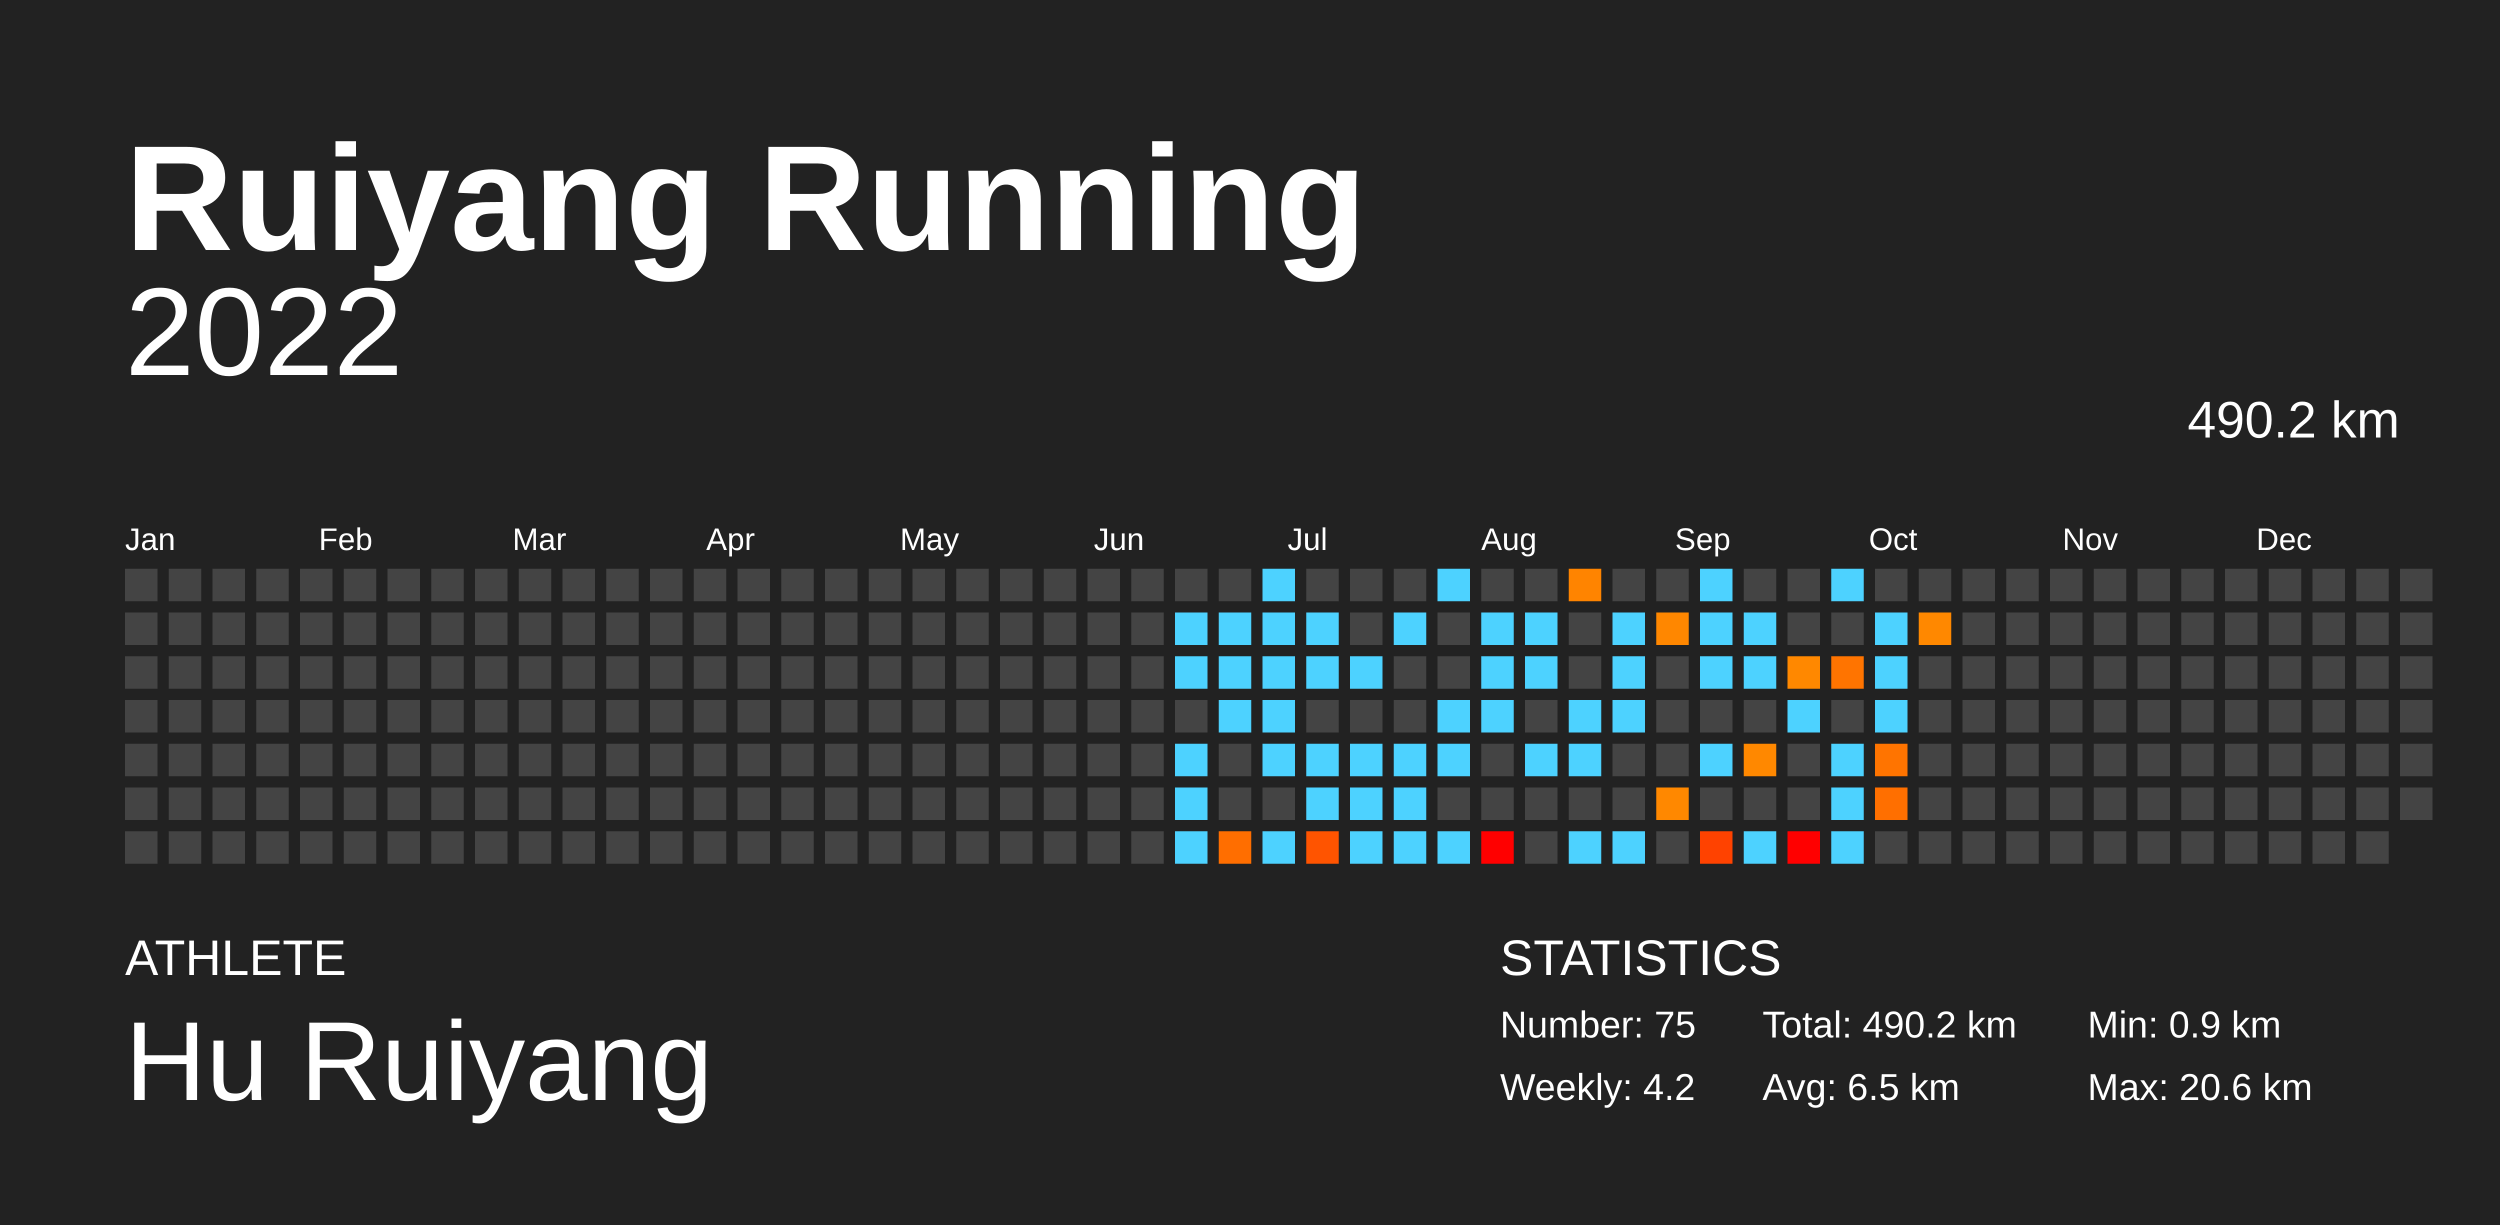
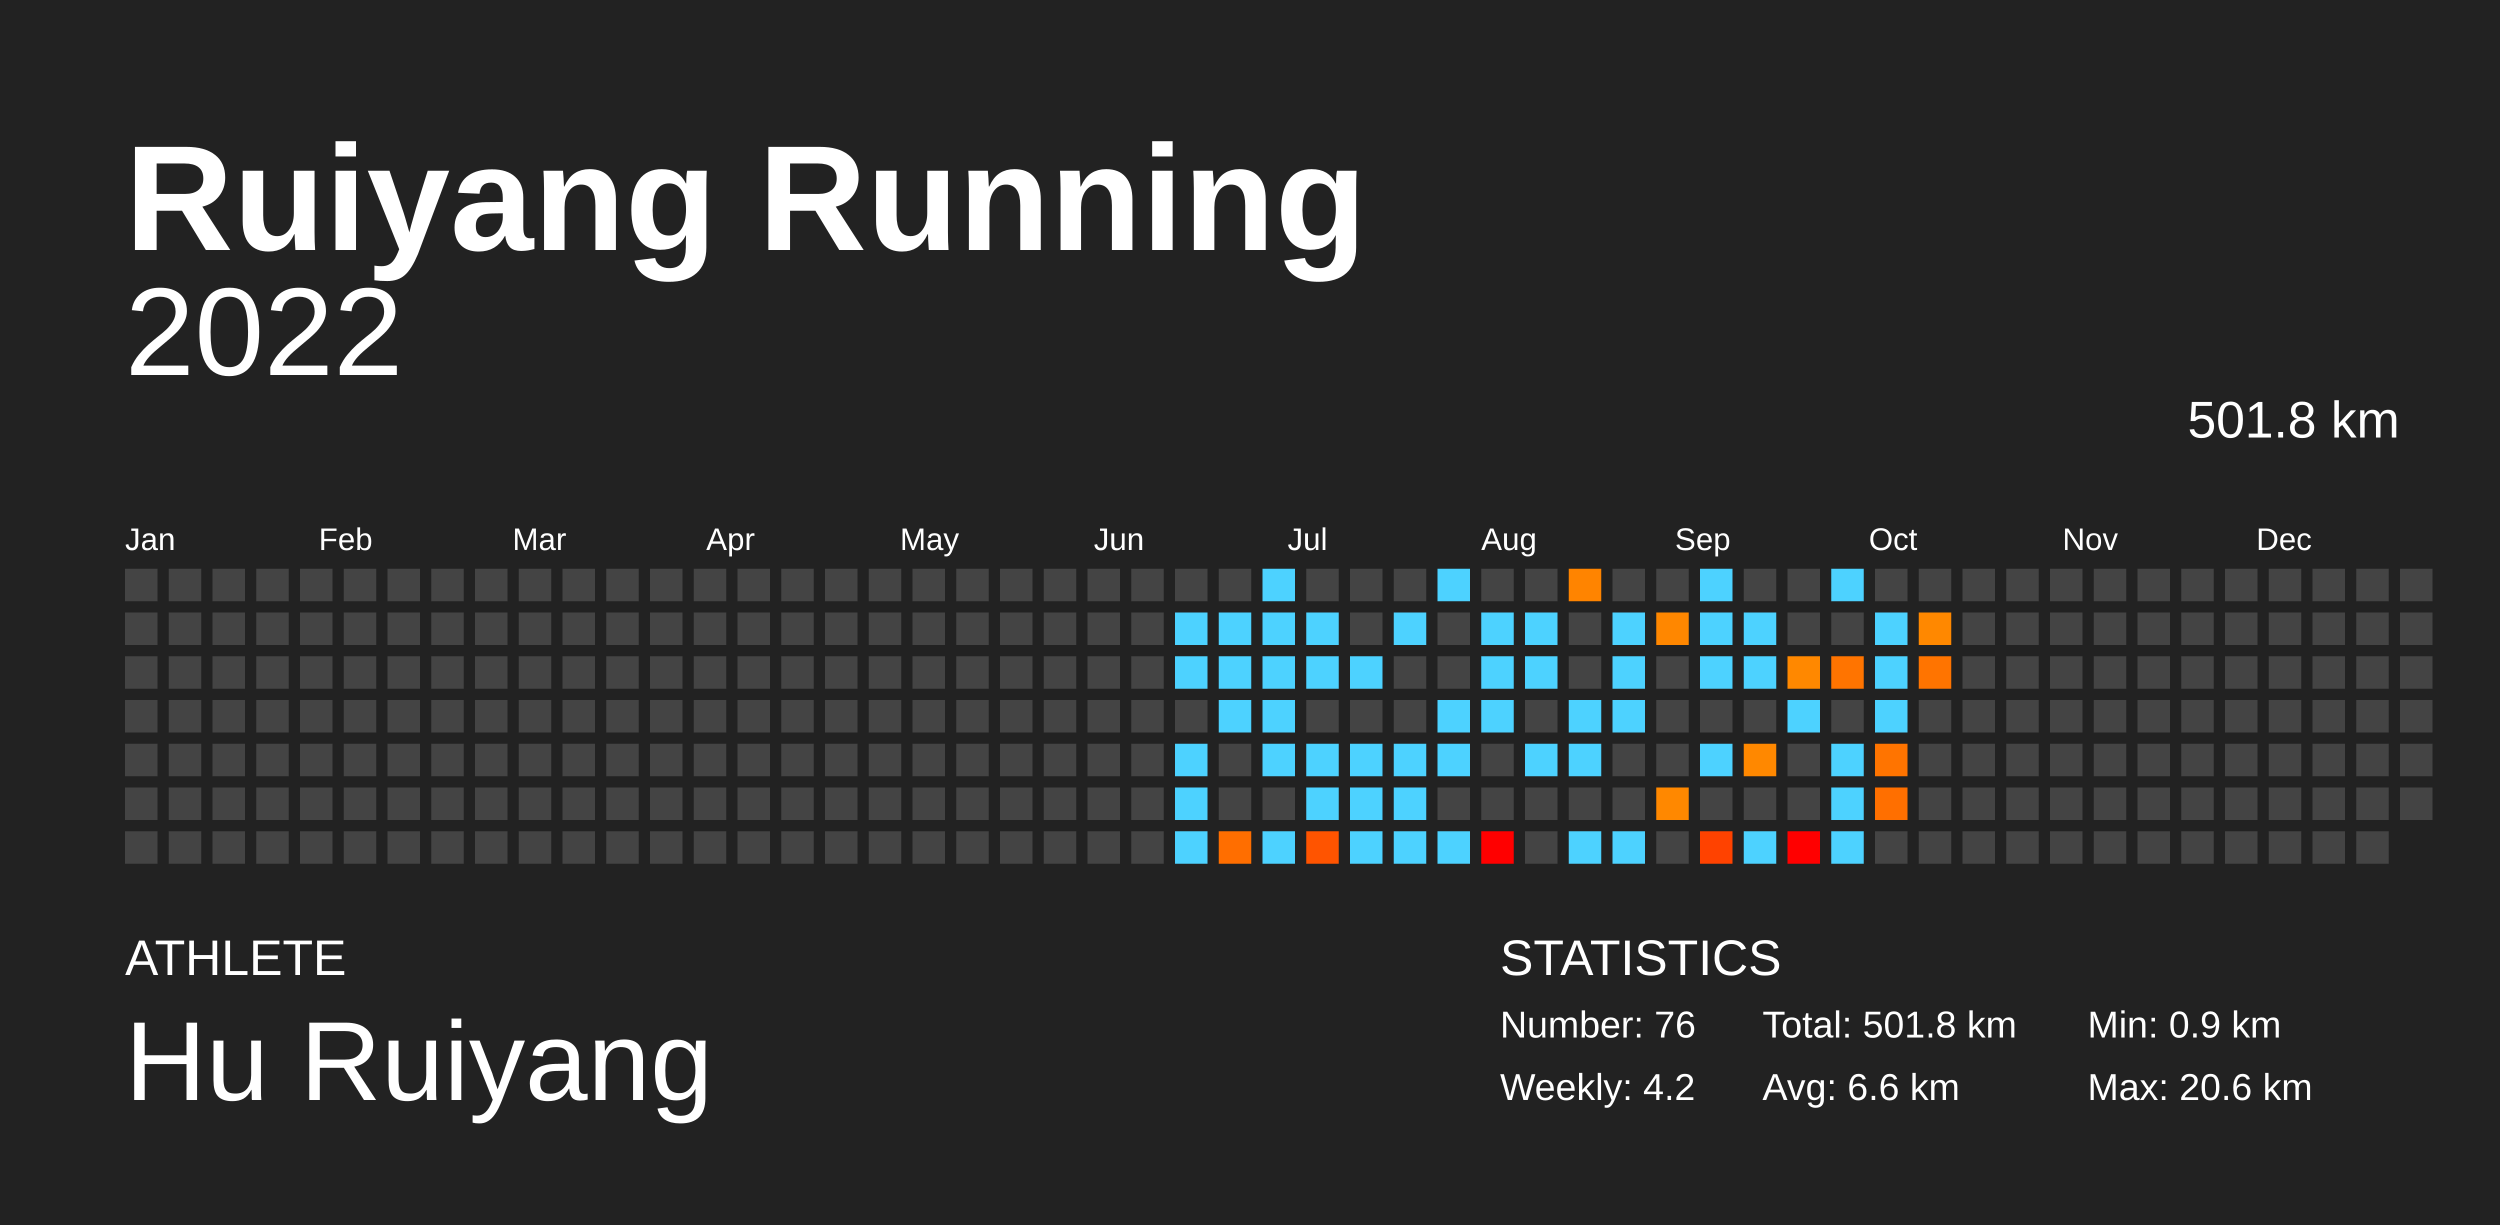
<svg xmlns="http://www.w3.org/2000/svg" baseProfile="full" height="98mm" version="1.1" viewBox="0,0,200,98" width="200mm">
  <defs />
  <rect fill="#222222" height="98" width="200" x="0" y="0" />
  <text fill="#FFFFFF" style="font-size:12px; font-family:Arial; font-weight:bold;" x="10" y="20">Ruiyang Running</text>
  <text fill="#FFFFFF" style="font-size:4px; font-family:Arial" x="10" y="78">ATHLETE</text>
  <text fill="#FFFFFF" style="font-size:9px; font-family:Arial" x="10" y="88">Hu Ruiyang</text>
  <text fill="#FFFFFF" style="font-size:4px; font-family:Arial" x="120" y="78">STATISTICS</text>
-   <text fill="#FFFFFF" style="font-size:3px; font-family:Arial" x="120" y="83">Number: 75</text>
+   <text fill="#FFFFFF" style="font-size:3px; font-family:Arial" x="120" y="83">Number: 76</text>
  <text fill="#FFFFFF" style="font-size:3px; font-family:Arial" x="120" y="88">Weekly: 4.2</text>
-   <text fill="#FFFFFF" style="font-size:3px; font-family:Arial" x="141" y="83">Total: 490.2 km</text>
-   <text fill="#FFFFFF" style="font-size:3px; font-family:Arial" x="141" y="88">Avg: 6.5 km</text>
+   <text fill="#FFFFFF" style="font-size:3px; font-family:Arial" x="141" y="83">Total: 501.8 km</text>
+   <text fill="#FFFFFF" style="font-size:3px; font-family:Arial" x="141" y="88">Avg: 6.6 km</text>
  <text fill="#FFFFFF" style="font-size:3px; font-family:Arial" x="167" y="83">Min: 0.9 km</text>
  <text fill="#FFFFFF" style="font-size:3px; font-family:Arial" x="167" y="88">Max: 20.6 km</text>
  <text alignment-baseline="hanging" fill="#FFFFFF" style="font-size:10.0px; font-family:Arial;" x="10" y="30">2022</text>
-   <text alignment-baseline="hanging" fill="#FFFFFF" style="font-size:4.125px; font-family:Arial;" x="175" y="35">490.2 km</text>
+   <text alignment-baseline="hanging" fill="#FFFFFF" style="font-size:4.125px; font-family:Arial;" x="175" y="35">501.8 km</text>
  <text fill="#FFFFFF" style="font-size:2.5px; font-family:Arial" x="10.0" y="44">Jan</text>
  <text fill="#FFFFFF" style="font-size:2.5px; font-family:Arial" x="25.5" y="44">Feb</text>
  <text fill="#FFFFFF" style="font-size:2.5px; font-family:Arial" x="41.0" y="44">Mar</text>
  <text fill="#FFFFFF" style="font-size:2.5px; font-family:Arial" x="56.5" y="44">Apr</text>
  <text fill="#FFFFFF" style="font-size:2.5px; font-family:Arial" x="72.0" y="44">May</text>
  <text fill="#FFFFFF" style="font-size:2.5px; font-family:Arial" x="87.5" y="44">Jun</text>
  <text fill="#FFFFFF" style="font-size:2.5px; font-family:Arial" x="103.0" y="44">Jul</text>
  <text fill="#FFFFFF" style="font-size:2.5px; font-family:Arial" x="118.5" y="44">Aug</text>
  <text fill="#FFFFFF" style="font-size:2.5px; font-family:Arial" x="134.0" y="44">Sep</text>
  <text fill="#FFFFFF" style="font-size:2.5px; font-family:Arial" x="149.5" y="44">Oct</text>
  <text fill="#FFFFFF" style="font-size:2.5px; font-family:Arial" x="165.0" y="44">Nov</text>
  <text fill="#FFFFFF" style="font-size:2.5px; font-family:Arial" x="180.5" y="44">Dec</text>
  <rect fill="#444444" height="2.6" width="2.6" x="10.0" y="45.5" />
  <rect fill="#444444" height="2.6" width="2.6" x="10.0" y="49.0" />
  <rect fill="#444444" height="2.6" width="2.6" x="10.0" y="52.5" />
  <rect fill="#444444" height="2.6" width="2.6" x="10.0" y="56.0" />
  <rect fill="#444444" height="2.6" width="2.6" x="10.0" y="59.5" />
  <rect fill="#444444" height="2.6" width="2.6" x="10.0" y="63.0" />
  <rect fill="#444444" height="2.6" width="2.6" x="10.0" y="66.5" />
  <rect fill="#444444" height="2.6" width="2.6" x="13.5" y="45.5" />
  <rect fill="#444444" height="2.6" width="2.6" x="13.5" y="49.0" />
  <rect fill="#444444" height="2.6" width="2.6" x="13.5" y="52.5" />
  <rect fill="#444444" height="2.6" width="2.6" x="13.5" y="56.0" />
  <rect fill="#444444" height="2.6" width="2.6" x="13.5" y="59.5" />
  <rect fill="#444444" height="2.6" width="2.6" x="13.5" y="63.0" />
  <rect fill="#444444" height="2.6" width="2.6" x="13.5" y="66.5" />
  <rect fill="#444444" height="2.6" width="2.6" x="17.0" y="45.5" />
  <rect fill="#444444" height="2.6" width="2.6" x="17.0" y="49.0" />
  <rect fill="#444444" height="2.6" width="2.6" x="17.0" y="52.5" />
  <rect fill="#444444" height="2.6" width="2.6" x="17.0" y="56.0" />
  <rect fill="#444444" height="2.6" width="2.6" x="17.0" y="59.5" />
  <rect fill="#444444" height="2.6" width="2.6" x="17.0" y="63.0" />
  <rect fill="#444444" height="2.6" width="2.6" x="17.0" y="66.5" />
  <rect fill="#444444" height="2.6" width="2.6" x="20.5" y="45.5" />
  <rect fill="#444444" height="2.6" width="2.6" x="20.5" y="49.0" />
  <rect fill="#444444" height="2.6" width="2.6" x="20.5" y="52.5" />
  <rect fill="#444444" height="2.6" width="2.6" x="20.5" y="56.0" />
  <rect fill="#444444" height="2.6" width="2.6" x="20.5" y="59.5" />
  <rect fill="#444444" height="2.6" width="2.6" x="20.5" y="63.0" />
  <rect fill="#444444" height="2.6" width="2.6" x="20.5" y="66.5" />
  <rect fill="#444444" height="2.6" width="2.6" x="24.0" y="45.5" />
  <rect fill="#444444" height="2.6" width="2.6" x="24.0" y="49.0" />
  <rect fill="#444444" height="2.6" width="2.6" x="24.0" y="52.5" />
  <rect fill="#444444" height="2.6" width="2.6" x="24.0" y="56.0" />
  <rect fill="#444444" height="2.6" width="2.6" x="24.0" y="59.5" />
  <rect fill="#444444" height="2.6" width="2.6" x="24.0" y="63.0" />
  <rect fill="#444444" height="2.6" width="2.6" x="24.0" y="66.5" />
  <rect fill="#444444" height="2.6" width="2.6" x="27.5" y="45.5" />
  <rect fill="#444444" height="2.6" width="2.6" x="27.5" y="49.0" />
  <rect fill="#444444" height="2.6" width="2.6" x="27.5" y="52.5" />
  <rect fill="#444444" height="2.6" width="2.6" x="27.5" y="56.0" />
  <rect fill="#444444" height="2.6" width="2.6" x="27.5" y="59.5" />
  <rect fill="#444444" height="2.6" width="2.6" x="27.5" y="63.0" />
  <rect fill="#444444" height="2.6" width="2.6" x="27.5" y="66.5" />
  <rect fill="#444444" height="2.6" width="2.6" x="31.0" y="45.5" />
  <rect fill="#444444" height="2.6" width="2.6" x="31.0" y="49.0" />
  <rect fill="#444444" height="2.6" width="2.6" x="31.0" y="52.5" />
  <rect fill="#444444" height="2.6" width="2.6" x="31.0" y="56.0" />
  <rect fill="#444444" height="2.6" width="2.6" x="31.0" y="59.5" />
  <rect fill="#444444" height="2.6" width="2.6" x="31.0" y="63.0" />
  <rect fill="#444444" height="2.6" width="2.6" x="31.0" y="66.5" />
  <rect fill="#444444" height="2.6" width="2.6" x="34.5" y="45.5" />
  <rect fill="#444444" height="2.6" width="2.6" x="34.5" y="49.0" />
  <rect fill="#444444" height="2.6" width="2.6" x="34.5" y="52.5" />
  <rect fill="#444444" height="2.6" width="2.6" x="34.5" y="56.0" />
  <rect fill="#444444" height="2.6" width="2.6" x="34.5" y="59.5" />
  <rect fill="#444444" height="2.6" width="2.6" x="34.5" y="63.0" />
  <rect fill="#444444" height="2.6" width="2.6" x="34.5" y="66.5" />
  <rect fill="#444444" height="2.6" width="2.6" x="38.0" y="45.5" />
  <rect fill="#444444" height="2.6" width="2.6" x="38.0" y="49.0" />
  <rect fill="#444444" height="2.6" width="2.6" x="38.0" y="52.5" />
  <rect fill="#444444" height="2.6" width="2.6" x="38.0" y="56.0" />
  <rect fill="#444444" height="2.6" width="2.6" x="38.0" y="59.5" />
  <rect fill="#444444" height="2.6" width="2.6" x="38.0" y="63.0" />
  <rect fill="#444444" height="2.6" width="2.6" x="38.0" y="66.5" />
  <rect fill="#444444" height="2.6" width="2.6" x="41.5" y="45.5" />
  <rect fill="#444444" height="2.6" width="2.6" x="41.5" y="49.0" />
  <rect fill="#444444" height="2.6" width="2.6" x="41.5" y="52.5" />
  <rect fill="#444444" height="2.6" width="2.6" x="41.5" y="56.0" />
  <rect fill="#444444" height="2.6" width="2.6" x="41.5" y="59.5" />
  <rect fill="#444444" height="2.6" width="2.6" x="41.5" y="63.0" />
  <rect fill="#444444" height="2.6" width="2.6" x="41.5" y="66.5" />
  <rect fill="#444444" height="2.6" width="2.6" x="45.0" y="45.5" />
  <rect fill="#444444" height="2.6" width="2.6" x="45.0" y="49.0" />
  <rect fill="#444444" height="2.6" width="2.6" x="45.0" y="52.5" />
  <rect fill="#444444" height="2.6" width="2.6" x="45.0" y="56.0" />
  <rect fill="#444444" height="2.6" width="2.6" x="45.0" y="59.5" />
  <rect fill="#444444" height="2.6" width="2.6" x="45.0" y="63.0" />
  <rect fill="#444444" height="2.6" width="2.6" x="45.0" y="66.5" />
  <rect fill="#444444" height="2.6" width="2.6" x="48.5" y="45.5" />
  <rect fill="#444444" height="2.6" width="2.6" x="48.5" y="49.0" />
  <rect fill="#444444" height="2.6" width="2.6" x="48.5" y="52.5" />
  <rect fill="#444444" height="2.6" width="2.6" x="48.5" y="56.0" />
  <rect fill="#444444" height="2.6" width="2.6" x="48.5" y="59.5" />
  <rect fill="#444444" height="2.6" width="2.6" x="48.5" y="63.0" />
  <rect fill="#444444" height="2.6" width="2.6" x="48.5" y="66.5" />
  <rect fill="#444444" height="2.6" width="2.6" x="52.0" y="45.5" />
  <rect fill="#444444" height="2.6" width="2.6" x="52.0" y="49.0" />
  <rect fill="#444444" height="2.6" width="2.6" x="52.0" y="52.5" />
  <rect fill="#444444" height="2.6" width="2.6" x="52.0" y="56.0" />
  <rect fill="#444444" height="2.6" width="2.6" x="52.0" y="59.5" />
  <rect fill="#444444" height="2.6" width="2.6" x="52.0" y="63.0" />
  <rect fill="#444444" height="2.6" width="2.6" x="52.0" y="66.5" />
  <rect fill="#444444" height="2.6" width="2.6" x="55.5" y="45.5" />
  <rect fill="#444444" height="2.6" width="2.6" x="55.5" y="49.0" />
  <rect fill="#444444" height="2.6" width="2.6" x="55.5" y="52.5" />
  <rect fill="#444444" height="2.6" width="2.6" x="55.5" y="56.0" />
  <rect fill="#444444" height="2.6" width="2.6" x="55.5" y="59.5" />
  <rect fill="#444444" height="2.6" width="2.6" x="55.5" y="63.0" />
  <rect fill="#444444" height="2.6" width="2.6" x="55.5" y="66.5" />
  <rect fill="#444444" height="2.6" width="2.6" x="59.0" y="45.5" />
  <rect fill="#444444" height="2.6" width="2.6" x="59.0" y="49.0" />
  <rect fill="#444444" height="2.6" width="2.6" x="59.0" y="52.5" />
  <rect fill="#444444" height="2.6" width="2.6" x="59.0" y="56.0" />
  <rect fill="#444444" height="2.6" width="2.6" x="59.0" y="59.5" />
  <rect fill="#444444" height="2.6" width="2.6" x="59.0" y="63.0" />
  <rect fill="#444444" height="2.6" width="2.6" x="59.0" y="66.5" />
  <rect fill="#444444" height="2.6" width="2.6" x="62.5" y="45.5" />
  <rect fill="#444444" height="2.6" width="2.6" x="62.5" y="49.0" />
  <rect fill="#444444" height="2.6" width="2.6" x="62.5" y="52.5" />
  <rect fill="#444444" height="2.6" width="2.6" x="62.5" y="56.0" />
  <rect fill="#444444" height="2.6" width="2.6" x="62.5" y="59.5" />
  <rect fill="#444444" height="2.6" width="2.6" x="62.5" y="63.0" />
  <rect fill="#444444" height="2.6" width="2.6" x="62.5" y="66.5" />
  <rect fill="#444444" height="2.6" width="2.6" x="66.0" y="45.5" />
  <rect fill="#444444" height="2.6" width="2.6" x="66.0" y="49.0" />
  <rect fill="#444444" height="2.6" width="2.6" x="66.0" y="52.5" />
  <rect fill="#444444" height="2.6" width="2.6" x="66.0" y="56.0" />
  <rect fill="#444444" height="2.6" width="2.6" x="66.0" y="59.5" />
  <rect fill="#444444" height="2.6" width="2.6" x="66.0" y="63.0" />
  <rect fill="#444444" height="2.6" width="2.6" x="66.0" y="66.5" />
  <rect fill="#444444" height="2.6" width="2.6" x="69.5" y="45.5" />
  <rect fill="#444444" height="2.6" width="2.6" x="69.5" y="49.0" />
  <rect fill="#444444" height="2.6" width="2.6" x="69.5" y="52.5" />
  <rect fill="#444444" height="2.6" width="2.6" x="69.5" y="56.0" />
  <rect fill="#444444" height="2.6" width="2.6" x="69.5" y="59.5" />
  <rect fill="#444444" height="2.6" width="2.6" x="69.5" y="63.0" />
  <rect fill="#444444" height="2.6" width="2.6" x="69.5" y="66.5" />
  <rect fill="#444444" height="2.6" width="2.6" x="73.0" y="45.5" />
  <rect fill="#444444" height="2.6" width="2.6" x="73.0" y="49.0" />
  <rect fill="#444444" height="2.6" width="2.6" x="73.0" y="52.5" />
  <rect fill="#444444" height="2.6" width="2.6" x="73.0" y="56.0" />
  <rect fill="#444444" height="2.6" width="2.6" x="73.0" y="59.5" />
  <rect fill="#444444" height="2.6" width="2.6" x="73.0" y="63.0" />
  <rect fill="#444444" height="2.6" width="2.6" x="73.0" y="66.5" />
  <rect fill="#444444" height="2.6" width="2.6" x="76.5" y="45.5" />
  <rect fill="#444444" height="2.6" width="2.6" x="76.5" y="49.0" />
  <rect fill="#444444" height="2.6" width="2.6" x="76.5" y="52.5" />
  <rect fill="#444444" height="2.6" width="2.6" x="76.5" y="56.0" />
  <rect fill="#444444" height="2.6" width="2.6" x="76.5" y="59.5" />
  <rect fill="#444444" height="2.6" width="2.6" x="76.5" y="63.0" />
  <rect fill="#444444" height="2.6" width="2.6" x="76.5" y="66.5" />
  <rect fill="#444444" height="2.6" width="2.6" x="80.0" y="45.5" />
  <rect fill="#444444" height="2.6" width="2.6" x="80.0" y="49.0" />
  <rect fill="#444444" height="2.6" width="2.6" x="80.0" y="52.5" />
  <rect fill="#444444" height="2.6" width="2.6" x="80.0" y="56.0" />
  <rect fill="#444444" height="2.6" width="2.6" x="80.0" y="59.5" />
  <rect fill="#444444" height="2.6" width="2.6" x="80.0" y="63.0" />
  <rect fill="#444444" height="2.6" width="2.6" x="80.0" y="66.5" />
  <rect fill="#444444" height="2.6" width="2.6" x="83.5" y="45.5" />
  <rect fill="#444444" height="2.6" width="2.6" x="83.5" y="49.0" />
  <rect fill="#444444" height="2.6" width="2.6" x="83.5" y="52.5" />
  <rect fill="#444444" height="2.6" width="2.6" x="83.5" y="56.0" />
  <rect fill="#444444" height="2.6" width="2.6" x="83.5" y="59.5" />
  <rect fill="#444444" height="2.6" width="2.6" x="83.5" y="63.0" />
  <rect fill="#444444" height="2.6" width="2.6" x="83.5" y="66.5" />
  <rect fill="#444444" height="2.6" width="2.6" x="87.0" y="45.5" />
  <rect fill="#444444" height="2.6" width="2.6" x="87.0" y="49.0" />
  <rect fill="#444444" height="2.6" width="2.6" x="87.0" y="52.5" />
  <rect fill="#444444" height="2.6" width="2.6" x="87.0" y="56.0" />
  <rect fill="#444444" height="2.6" width="2.6" x="87.0" y="59.5" />
  <rect fill="#444444" height="2.6" width="2.6" x="87.0" y="63.0" />
  <rect fill="#444444" height="2.6" width="2.6" x="87.0" y="66.5" />
  <rect fill="#444444" height="2.6" width="2.6" x="90.5" y="45.5" />
  <rect fill="#444444" height="2.6" width="2.6" x="90.5" y="49.0" />
  <rect fill="#444444" height="2.6" width="2.6" x="90.5" y="52.5" />
  <rect fill="#444444" height="2.6" width="2.6" x="90.5" y="56.0" />
  <rect fill="#444444" height="2.6" width="2.6" x="90.5" y="59.5" />
  <rect fill="#444444" height="2.6" width="2.6" x="90.5" y="63.0" />
  <rect fill="#444444" height="2.6" width="2.6" x="90.5" y="66.5" />
  <rect fill="#444444" height="2.6" width="2.6" x="94.0" y="45.5" />
  <rect fill="#4dd2ff" height="2.6" width="2.6" x="94.0" y="49.0" />
  <rect fill="#4dd2ff" height="2.6" width="2.6" x="94.0" y="52.5" />
  <rect fill="#444444" height="2.6" width="2.6" x="94.0" y="56.0" />
  <rect fill="#4dd2ff" height="2.6" width="2.6" x="94.0" y="59.5" />
  <rect fill="#4dd2ff" height="2.6" width="2.6" x="94.0" y="63.0" />
  <rect fill="#4dd2ff" height="2.6" width="2.6" x="94.0" y="66.5" />
  <rect fill="#444444" height="2.6" width="2.6" x="97.5" y="45.5" />
  <rect fill="#4dd2ff" height="2.6" width="2.6" x="97.5" y="49.0" />
  <rect fill="#4dd2ff" height="2.6" width="2.6" x="97.5" y="52.5" />
  <rect fill="#4dd2ff" height="2.6" width="2.6" x="97.5" y="56.0" />
  <rect fill="#444444" height="2.6" width="2.6" x="97.5" y="59.5" />
  <rect fill="#444444" height="2.6" width="2.6" x="97.5" y="63.0" />
  <rect fill="#ff6e00" height="2.6" width="2.6" x="97.5" y="66.5" />
  <rect fill="#4dd2ff" height="2.6" width="2.6" x="101.0" y="45.5" />
  <rect fill="#4dd2ff" height="2.6" width="2.6" x="101.0" y="49.0" />
  <rect fill="#4dd2ff" height="2.6" width="2.6" x="101.0" y="52.5" />
  <rect fill="#4dd2ff" height="2.6" width="2.6" x="101.0" y="56.0" />
  <rect fill="#4dd2ff" height="2.6" width="2.6" x="101.0" y="59.5" />
  <rect fill="#444444" height="2.6" width="2.6" x="101.0" y="63.0" />
  <rect fill="#4dd2ff" height="2.6" width="2.6" x="101.0" y="66.5" />
  <rect fill="#444444" height="2.6" width="2.6" x="104.5" y="45.5" />
  <rect fill="#4dd2ff" height="2.6" width="2.6" x="104.5" y="49.0" />
  <rect fill="#4dd2ff" height="2.6" width="2.6" x="104.5" y="52.5" />
  <rect fill="#444444" height="2.6" width="2.6" x="104.5" y="56.0" />
  <rect fill="#4dd2ff" height="2.6" width="2.6" x="104.5" y="59.5" />
  <rect fill="#4dd2ff" height="2.6" width="2.6" x="104.5" y="63.0" />
  <rect fill="#ff5400" height="2.6" width="2.6" x="104.5" y="66.5" />
  <rect fill="#444444" height="2.6" width="2.6" x="108.0" y="45.5" />
  <rect fill="#444444" height="2.6" width="2.6" x="108.0" y="49.0" />
  <rect fill="#4dd2ff" height="2.6" width="2.6" x="108.0" y="52.5" />
  <rect fill="#444444" height="2.6" width="2.6" x="108.0" y="56.0" />
  <rect fill="#4dd2ff" height="2.6" width="2.6" x="108.0" y="59.5" />
  <rect fill="#4dd2ff" height="2.6" width="2.6" x="108.0" y="63.0" />
  <rect fill="#4dd2ff" height="2.6" width="2.6" x="108.0" y="66.5" />
  <rect fill="#444444" height="2.6" width="2.6" x="111.5" y="45.5" />
  <rect fill="#4dd2ff" height="2.6" width="2.6" x="111.5" y="49.0" />
  <rect fill="#444444" height="2.6" width="2.6" x="111.5" y="52.5" />
  <rect fill="#444444" height="2.6" width="2.6" x="111.5" y="56.0" />
  <rect fill="#4dd2ff" height="2.6" width="2.6" x="111.5" y="59.5" />
  <rect fill="#4dd2ff" height="2.6" width="2.6" x="111.5" y="63.0" />
  <rect fill="#4dd2ff" height="2.6" width="2.6" x="111.5" y="66.5" />
  <rect fill="#4dd2ff" height="2.6" width="2.6" x="115.0" y="45.5" />
  <rect fill="#444444" height="2.6" width="2.6" x="115.0" y="49.0" />
  <rect fill="#444444" height="2.6" width="2.6" x="115.0" y="52.5" />
  <rect fill="#4dd2ff" height="2.6" width="2.6" x="115.0" y="56.0" />
  <rect fill="#4dd2ff" height="2.6" width="2.6" x="115.0" y="59.5" />
  <rect fill="#444444" height="2.6" width="2.6" x="115.0" y="63.0" />
  <rect fill="#4dd2ff" height="2.6" width="2.6" x="115.0" y="66.5" />
  <rect fill="#444444" height="2.6" width="2.6" x="118.5" y="45.5" />
  <rect fill="#4dd2ff" height="2.6" width="2.6" x="118.5" y="49.0" />
  <rect fill="#4dd2ff" height="2.6" width="2.6" x="118.5" y="52.5" />
  <rect fill="#4dd2ff" height="2.6" width="2.6" x="118.5" y="56.0" />
  <rect fill="#444444" height="2.6" width="2.6" x="118.5" y="59.5" />
  <rect fill="#444444" height="2.6" width="2.6" x="118.5" y="63.0" />
  <rect fill="red" height="2.6" width="2.6" x="118.5" y="66.5" />
  <rect fill="#444444" height="2.6" width="2.6" x="122.0" y="45.5" />
  <rect fill="#4dd2ff" height="2.6" width="2.6" x="122.0" y="49.0" />
  <rect fill="#4dd2ff" height="2.6" width="2.6" x="122.0" y="52.5" />
  <rect fill="#444444" height="2.6" width="2.6" x="122.0" y="56.0" />
  <rect fill="#4dd2ff" height="2.6" width="2.6" x="122.0" y="59.5" />
  <rect fill="#444444" height="2.6" width="2.6" x="122.0" y="63.0" />
  <rect fill="#444444" height="2.6" width="2.6" x="122.0" y="66.5" />
  <rect fill="#ff8400" height="2.6" width="2.6" x="125.5" y="45.5" />
  <rect fill="#444444" height="2.6" width="2.6" x="125.5" y="49.0" />
  <rect fill="#444444" height="2.6" width="2.6" x="125.5" y="52.5" />
  <rect fill="#4dd2ff" height="2.6" width="2.6" x="125.5" y="56.0" />
  <rect fill="#4dd2ff" height="2.6" width="2.6" x="125.5" y="59.5" />
  <rect fill="#444444" height="2.6" width="2.6" x="125.5" y="63.0" />
  <rect fill="#4dd2ff" height="2.6" width="2.6" x="125.5" y="66.5" />
  <rect fill="#444444" height="2.6" width="2.6" x="129.0" y="45.5" />
  <rect fill="#4dd2ff" height="2.6" width="2.6" x="129.0" y="49.0" />
  <rect fill="#4dd2ff" height="2.6" width="2.6" x="129.0" y="52.5" />
  <rect fill="#4dd2ff" height="2.6" width="2.6" x="129.0" y="56.0" />
  <rect fill="#444444" height="2.6" width="2.6" x="129.0" y="59.5" />
  <rect fill="#444444" height="2.6" width="2.6" x="129.0" y="63.0" />
  <rect fill="#4dd2ff" height="2.6" width="2.6" x="129.0" y="66.5" />
  <rect fill="#444444" height="2.6" width="2.6" x="132.5" y="45.5" />
  <rect fill="#ff8700" height="2.6" width="2.6" x="132.5" y="49.0" />
  <rect fill="#444444" height="2.6" width="2.6" x="132.5" y="52.5" />
  <rect fill="#444444" height="2.6" width="2.6" x="132.5" y="56.0" />
  <rect fill="#444444" height="2.6" width="2.6" x="132.5" y="59.5" />
  <rect fill="#ff8800" height="2.6" width="2.6" x="132.5" y="63.0" />
  <rect fill="#444444" height="2.6" width="2.6" x="132.5" y="66.5" />
  <rect fill="#4dd2ff" height="2.6" width="2.6" x="136.0" y="45.5" />
  <rect fill="#4dd2ff" height="2.6" width="2.6" x="136.0" y="49.0" />
  <rect fill="#4dd2ff" height="2.6" width="2.6" x="136.0" y="52.5" />
  <rect fill="#444444" height="2.6" width="2.6" x="136.0" y="56.0" />
  <rect fill="#4dd2ff" height="2.6" width="2.6" x="136.0" y="59.5" />
  <rect fill="#444444" height="2.6" width="2.6" x="136.0" y="63.0" />
  <rect fill="#ff4200" height="2.6" width="2.6" x="136.0" y="66.5" />
  <rect fill="#444444" height="2.6" width="2.6" x="139.5" y="45.5" />
  <rect fill="#4dd2ff" height="2.6" width="2.6" x="139.5" y="49.0" />
  <rect fill="#4dd2ff" height="2.6" width="2.6" x="139.5" y="52.5" />
  <rect fill="#444444" height="2.6" width="2.6" x="139.5" y="56.0" />
  <rect fill="#ff8800" height="2.6" width="2.6" x="139.5" y="59.5" />
  <rect fill="#444444" height="2.6" width="2.6" x="139.5" y="63.0" />
  <rect fill="#4dd2ff" height="2.6" width="2.6" x="139.5" y="66.5" />
  <rect fill="#444444" height="2.6" width="2.6" x="143.0" y="45.5" />
  <rect fill="#444444" height="2.6" width="2.6" x="143.0" y="49.0" />
  <rect fill="#ff8800" height="2.6" width="2.6" x="143.0" y="52.5" />
  <rect fill="#4dd2ff" height="2.6" width="2.6" x="143.0" y="56.0" />
  <rect fill="#444444" height="2.6" width="2.6" x="143.0" y="59.5" />
  <rect fill="#444444" height="2.6" width="2.6" x="143.0" y="63.0" />
  <rect fill="red" height="2.6" width="2.6" x="143.0" y="66.5" />
  <rect fill="#4dd2ff" height="2.6" width="2.6" x="146.5" y="45.5" />
  <rect fill="#444444" height="2.6" width="2.6" x="146.5" y="49.0" />
  <rect fill="#ff7400" height="2.6" width="2.6" x="146.5" y="52.5" />
  <rect fill="#444444" height="2.6" width="2.6" x="146.5" y="56.0" />
  <rect fill="#4dd2ff" height="2.6" width="2.6" x="146.5" y="59.5" />
  <rect fill="#4dd2ff" height="2.6" width="2.6" x="146.5" y="63.0" />
  <rect fill="#4dd2ff" height="2.6" width="2.6" x="146.5" y="66.5" />
  <rect fill="#444444" height="2.6" width="2.6" x="150.0" y="45.5" />
  <rect fill="#4dd2ff" height="2.6" width="2.6" x="150.0" y="49.0" />
  <rect fill="#4dd2ff" height="2.6" width="2.6" x="150.0" y="52.5" />
  <rect fill="#4dd2ff" height="2.6" width="2.6" x="150.0" y="56.0" />
  <rect fill="#ff7400" height="2.6" width="2.6" x="150.0" y="59.5" />
  <rect fill="#ff6f00" height="2.6" width="2.6" x="150.0" y="63.0" />
  <rect fill="#444444" height="2.6" width="2.6" x="150.0" y="66.5" />
  <rect fill="#444444" height="2.6" width="2.6" x="153.5" y="45.5" />
  <rect fill="#ff8800" height="2.6" width="2.6" x="153.5" y="49.0" />
-   <rect fill="#444444" height="2.6" width="2.6" x="153.5" y="52.5" />
+   <rect fill="#ff7400" height="2.6" width="2.6" x="153.5" y="52.5" />
  <rect fill="#444444" height="2.6" width="2.6" x="153.5" y="56.0" />
  <rect fill="#444444" height="2.6" width="2.6" x="153.5" y="59.5" />
  <rect fill="#444444" height="2.6" width="2.6" x="153.5" y="63.0" />
  <rect fill="#444444" height="2.6" width="2.6" x="153.5" y="66.5" />
  <rect fill="#444444" height="2.6" width="2.6" x="157.0" y="45.5" />
  <rect fill="#444444" height="2.6" width="2.6" x="157.0" y="49.0" />
  <rect fill="#444444" height="2.6" width="2.6" x="157.0" y="52.5" />
  <rect fill="#444444" height="2.6" width="2.6" x="157.0" y="56.0" />
  <rect fill="#444444" height="2.6" width="2.6" x="157.0" y="59.5" />
  <rect fill="#444444" height="2.6" width="2.6" x="157.0" y="63.0" />
  <rect fill="#444444" height="2.6" width="2.6" x="157.0" y="66.5" />
  <rect fill="#444444" height="2.6" width="2.6" x="160.5" y="45.5" />
  <rect fill="#444444" height="2.6" width="2.6" x="160.5" y="49.0" />
  <rect fill="#444444" height="2.6" width="2.6" x="160.5" y="52.5" />
  <rect fill="#444444" height="2.6" width="2.6" x="160.5" y="56.0" />
  <rect fill="#444444" height="2.6" width="2.6" x="160.5" y="59.5" />
  <rect fill="#444444" height="2.6" width="2.6" x="160.5" y="63.0" />
  <rect fill="#444444" height="2.6" width="2.6" x="160.5" y="66.5" />
  <rect fill="#444444" height="2.6" width="2.6" x="164.0" y="45.5" />
  <rect fill="#444444" height="2.6" width="2.6" x="164.0" y="49.0" />
  <rect fill="#444444" height="2.6" width="2.6" x="164.0" y="52.5" />
  <rect fill="#444444" height="2.6" width="2.6" x="164.0" y="56.0" />
  <rect fill="#444444" height="2.6" width="2.6" x="164.0" y="59.5" />
  <rect fill="#444444" height="2.6" width="2.6" x="164.0" y="63.0" />
  <rect fill="#444444" height="2.6" width="2.6" x="164.0" y="66.5" />
  <rect fill="#444444" height="2.6" width="2.6" x="167.5" y="45.5" />
  <rect fill="#444444" height="2.6" width="2.6" x="167.5" y="49.0" />
  <rect fill="#444444" height="2.6" width="2.6" x="167.5" y="52.5" />
  <rect fill="#444444" height="2.6" width="2.6" x="167.5" y="56.0" />
  <rect fill="#444444" height="2.6" width="2.6" x="167.5" y="59.5" />
  <rect fill="#444444" height="2.6" width="2.6" x="167.5" y="63.0" />
  <rect fill="#444444" height="2.6" width="2.6" x="167.5" y="66.5" />
  <rect fill="#444444" height="2.6" width="2.6" x="171.0" y="45.5" />
  <rect fill="#444444" height="2.6" width="2.6" x="171.0" y="49.0" />
  <rect fill="#444444" height="2.6" width="2.6" x="171.0" y="52.5" />
  <rect fill="#444444" height="2.6" width="2.6" x="171.0" y="56.0" />
  <rect fill="#444444" height="2.6" width="2.6" x="171.0" y="59.5" />
  <rect fill="#444444" height="2.6" width="2.6" x="171.0" y="63.0" />
  <rect fill="#444444" height="2.6" width="2.6" x="171.0" y="66.5" />
  <rect fill="#444444" height="2.6" width="2.6" x="174.5" y="45.5" />
  <rect fill="#444444" height="2.6" width="2.6" x="174.5" y="49.0" />
  <rect fill="#444444" height="2.6" width="2.6" x="174.5" y="52.5" />
  <rect fill="#444444" height="2.6" width="2.6" x="174.5" y="56.0" />
  <rect fill="#444444" height="2.6" width="2.6" x="174.5" y="59.5" />
  <rect fill="#444444" height="2.6" width="2.6" x="174.5" y="63.0" />
  <rect fill="#444444" height="2.6" width="2.6" x="174.5" y="66.5" />
  <rect fill="#444444" height="2.6" width="2.6" x="178.0" y="45.5" />
  <rect fill="#444444" height="2.6" width="2.6" x="178.0" y="49.0" />
  <rect fill="#444444" height="2.6" width="2.6" x="178.0" y="52.5" />
  <rect fill="#444444" height="2.6" width="2.6" x="178.0" y="56.0" />
  <rect fill="#444444" height="2.6" width="2.6" x="178.0" y="59.5" />
  <rect fill="#444444" height="2.6" width="2.6" x="178.0" y="63.0" />
  <rect fill="#444444" height="2.6" width="2.6" x="178.0" y="66.5" />
  <rect fill="#444444" height="2.6" width="2.6" x="181.5" y="45.5" />
  <rect fill="#444444" height="2.6" width="2.6" x="181.5" y="49.0" />
  <rect fill="#444444" height="2.6" width="2.6" x="181.5" y="52.5" />
  <rect fill="#444444" height="2.6" width="2.6" x="181.5" y="56.0" />
  <rect fill="#444444" height="2.6" width="2.6" x="181.5" y="59.5" />
  <rect fill="#444444" height="2.6" width="2.6" x="181.5" y="63.0" />
  <rect fill="#444444" height="2.6" width="2.6" x="181.5" y="66.5" />
  <rect fill="#444444" height="2.6" width="2.6" x="185.0" y="45.5" />
  <rect fill="#444444" height="2.6" width="2.6" x="185.0" y="49.0" />
  <rect fill="#444444" height="2.6" width="2.6" x="185.0" y="52.5" />
  <rect fill="#444444" height="2.6" width="2.6" x="185.0" y="56.0" />
  <rect fill="#444444" height="2.6" width="2.6" x="185.0" y="59.5" />
  <rect fill="#444444" height="2.6" width="2.6" x="185.0" y="63.0" />
  <rect fill="#444444" height="2.6" width="2.6" x="185.0" y="66.5" />
  <rect fill="#444444" height="2.6" width="2.6" x="188.5" y="45.5" />
  <rect fill="#444444" height="2.6" width="2.6" x="188.5" y="49.0" />
  <rect fill="#444444" height="2.6" width="2.6" x="188.5" y="52.5" />
  <rect fill="#444444" height="2.6" width="2.6" x="188.5" y="56.0" />
  <rect fill="#444444" height="2.6" width="2.6" x="188.5" y="59.5" />
  <rect fill="#444444" height="2.6" width="2.6" x="188.5" y="63.0" />
  <rect fill="#444444" height="2.6" width="2.6" x="188.5" y="66.5" />
  <rect fill="#444444" height="2.6" width="2.6" x="192.0" y="45.5" />
  <rect fill="#444444" height="2.6" width="2.6" x="192.0" y="49.0" />
  <rect fill="#444444" height="2.6" width="2.6" x="192.0" y="52.5" />
  <rect fill="#444444" height="2.6" width="2.6" x="192.0" y="56.0" />
  <rect fill="#444444" height="2.6" width="2.6" x="192.0" y="59.5" />
  <rect fill="#444444" height="2.6" width="2.6" x="192.0" y="63.0" />
</svg>
